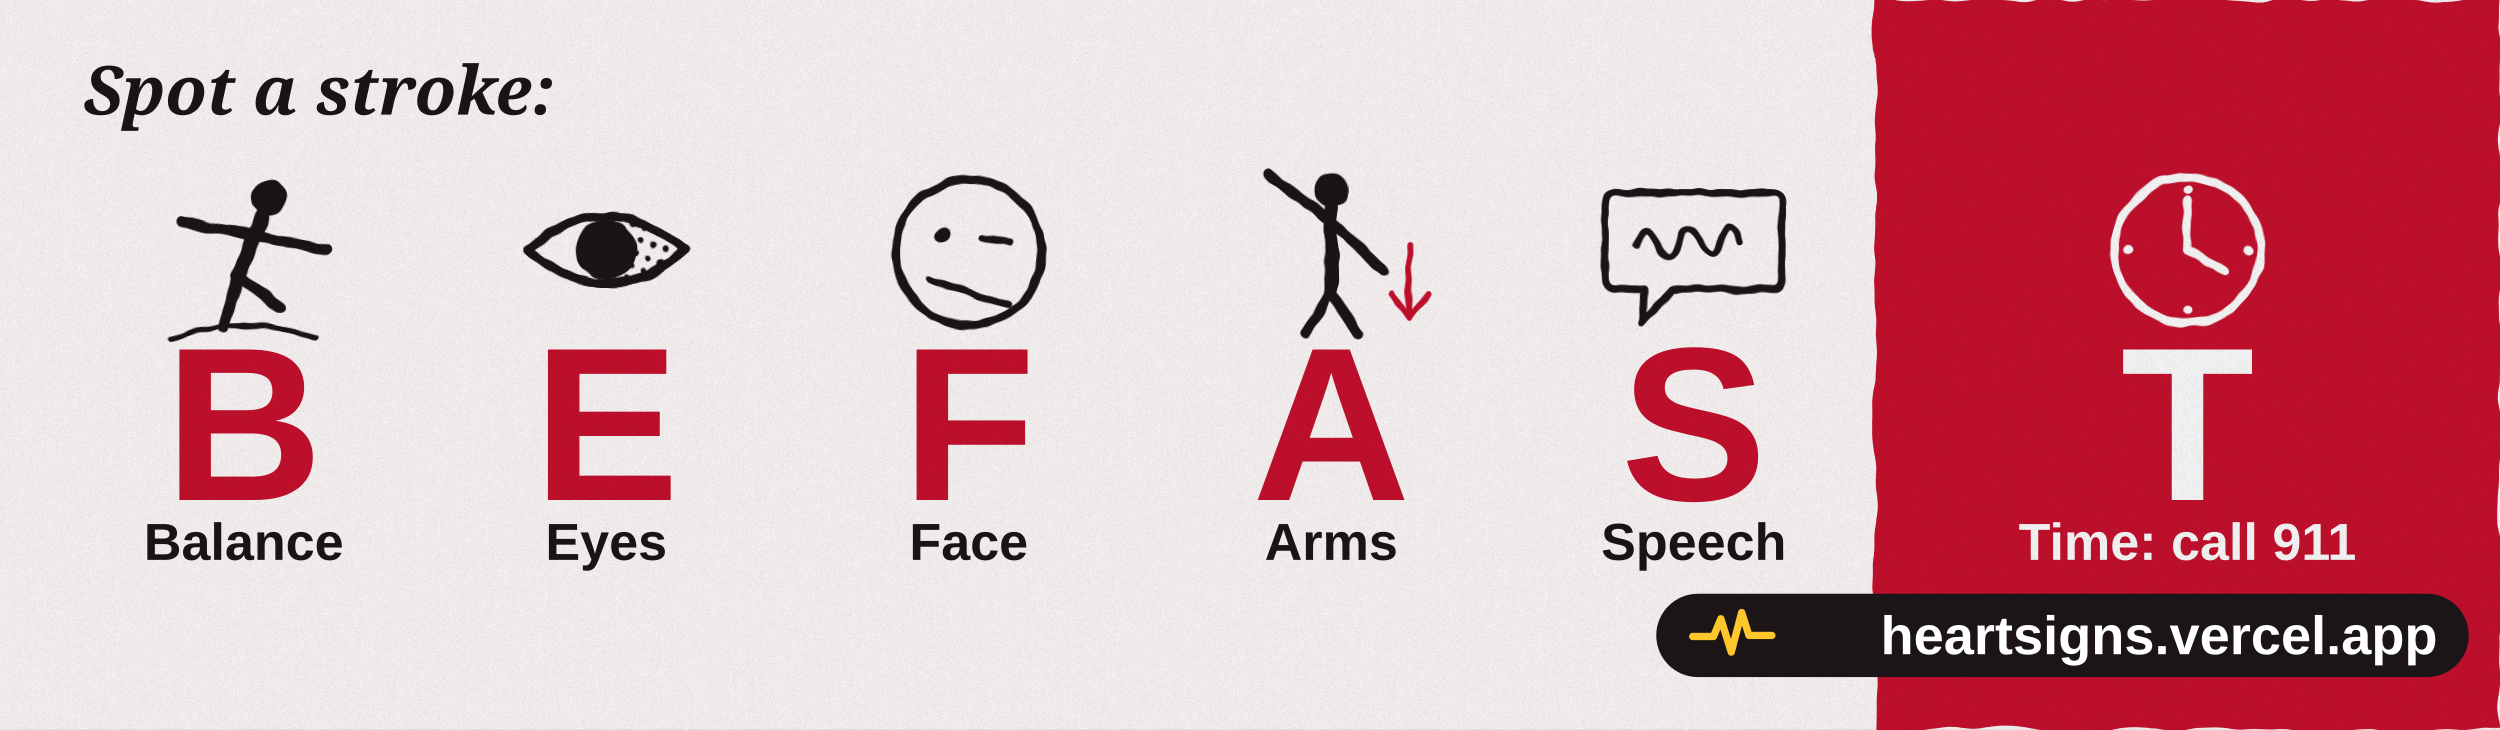
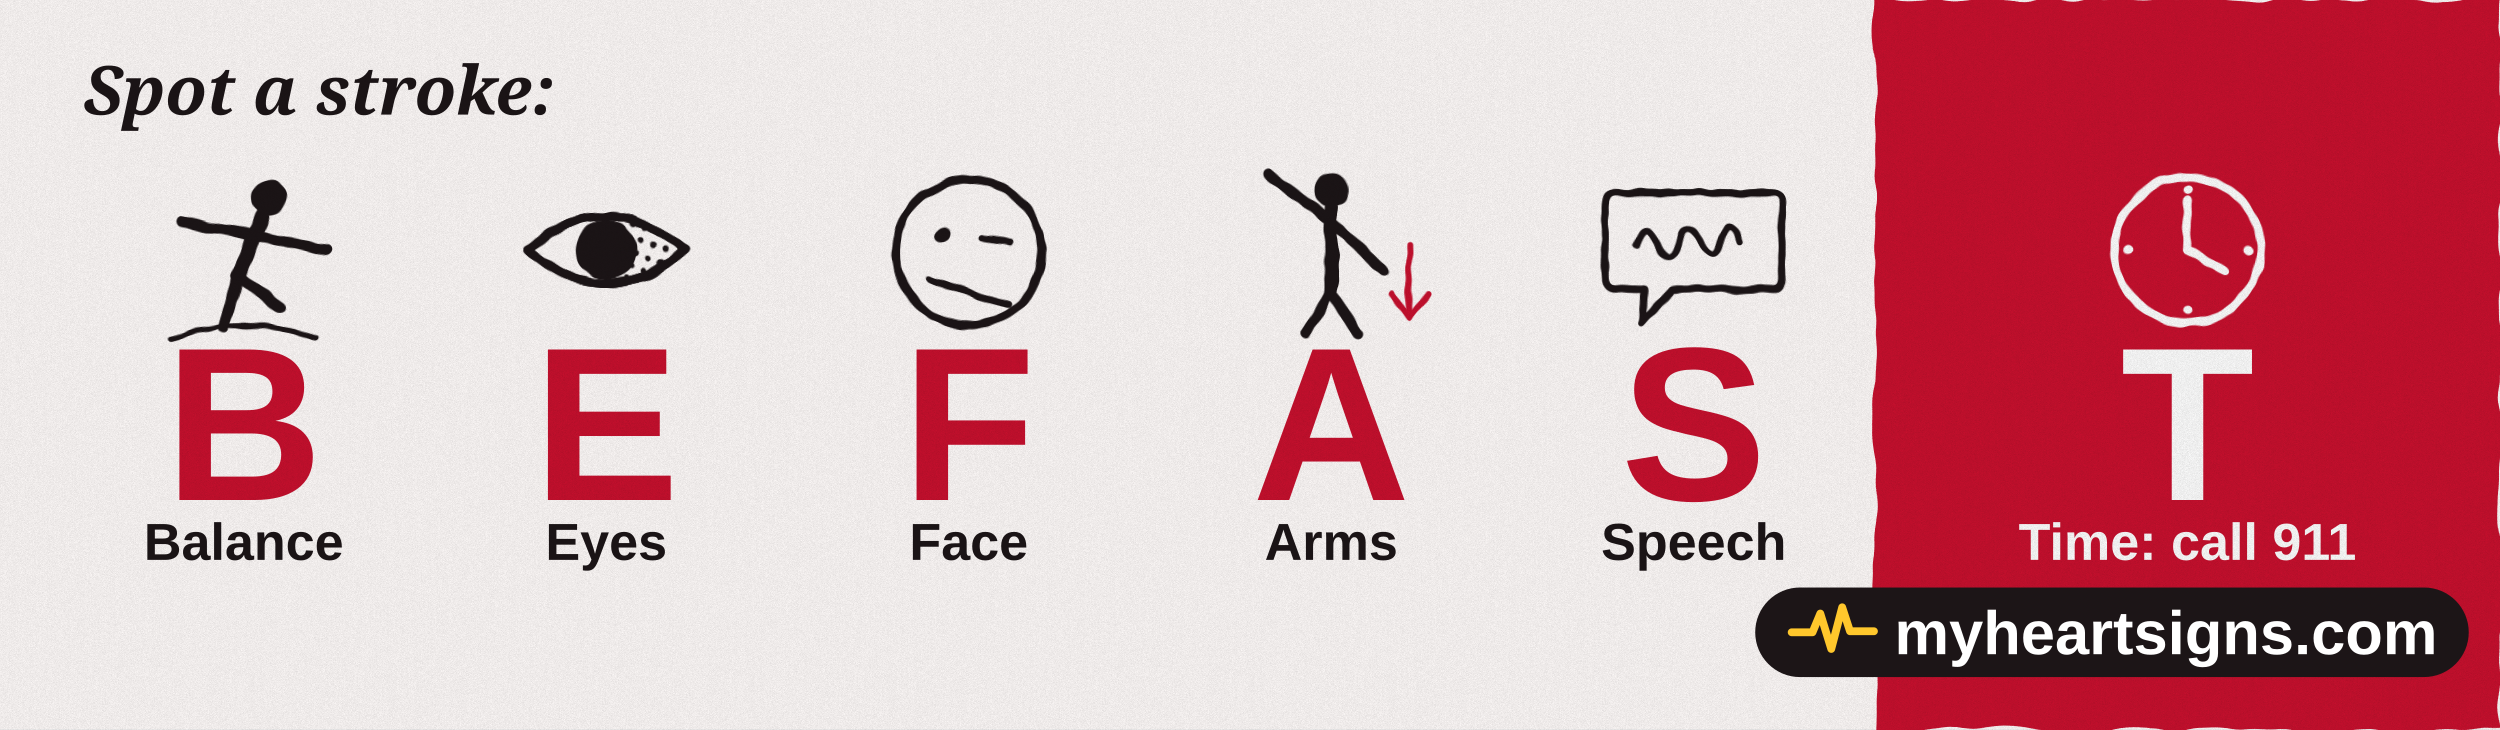
<svg xmlns="http://www.w3.org/2000/svg" viewBox="0 0 4800 1400" width="4800" height="1400">
  <defs>
    <filter id="rough" x="-10%" y="-10%" width="120%" height="120%">
      <feTurbulence type="fractalNoise" baseFrequency="0.022" numOctaves="2" seed="11" result="n" />
      <feDisplacementMap in="SourceGraphic" in2="n" scale="11" xChannelSelector="R" yChannelSelector="G" />
    </filter>
    <filter id="roughBig" x="-5%" y="-5%" width="110%" height="110%">
      <feTurbulence type="fractalNoise" baseFrequency="0.011" numOctaves="2" seed="4" result="n" />
      <feDisplacementMap in="SourceGraphic" in2="n" scale="22" xChannelSelector="R" yChannelSelector="G" />
    </filter>
    <filter id="grain" x="0" y="0" width="100%" height="100%">
      <feTurbulence type="fractalNoise" baseFrequency="0.8" numOctaves="2" seed="5" stitchTiles="stitch" />
      <feColorMatrix type="matrix" values="0 0 0 0 0  0 0 0 0 0  0 0 0 0 0  0 0 0 0.13 0" />
    </filter>
    <pattern id="dotR" width="26" height="26" patternUnits="userSpaceOnUse" patternTransform="rotate(20)">
      <circle cx="13" cy="13" r="6" fill="#c8102e" />
    </pattern>
    <pattern id="dotI" width="26" height="26" patternUnits="userSpaceOnUse" patternTransform="rotate(20)">
      <circle cx="13" cy="13" r="6" fill="#1c1517" />
    </pattern>
    <pattern id="dotW" width="26" height="26" patternUnits="userSpaceOnUse" patternTransform="rotate(20)">
      <circle cx="13" cy="13" r="6" fill="#ffffff" />
    </pattern>
    <pattern id="dotY" width="26" height="26" patternUnits="userSpaceOnUse" patternTransform="rotate(20)">
      <circle cx="13" cy="13" r="6" fill="#ffc72c" />
    </pattern>
    <pattern id="dotD" width="26" height="26" patternUnits="userSpaceOnUse" patternTransform="rotate(20)">
      <circle cx="13" cy="13" r="6" fill="#8f0b21" />
    </pattern>
    <pattern id="dotG" width="26" height="26" patternUnits="userSpaceOnUse" patternTransform="rotate(20)">
      <circle cx="13" cy="13" r="6" fill="#b9b0ae" />
    </pattern>
  </defs>
  <rect x="0" y="0" width="4800" height="1400" rx="0" fill="#fffbfa" stroke="none" stroke-width="0" />
  <text x="160" y="220" font-family="EB Garamond, Garamond, Georgia, serif" font-weight="700" font-size="130" fill="#1c1517" text-anchor="start" font-style="italic">Spot a stroke:</text>
  <g filter="url(#rough)">
    <circle cx="518" cy="380" r="34" fill="#1c1517" stroke="none" stroke-width="0" />
    <path d="M503 415 L458 530" fill="none" stroke="#1c1517" stroke-width="28" stroke-linecap="round" stroke-linejoin="round" />
    <path d="M348 425 L628 480" fill="none" stroke="#1c1517" stroke-width="20" stroke-linecap="round" stroke-linejoin="round" />
    <path d="M458 530 L428 630" fill="none" stroke="#1c1517" stroke-width="22" stroke-linecap="round" stroke-linejoin="round" />
    <path d="M458 530 L538 590" fill="none" stroke="#1c1517" stroke-width="22" stroke-linecap="round" stroke-linejoin="round" />
    <path d="M328 650 Q468 600 608 650" fill="none" stroke="#1c1517" stroke-width="10" stroke-linejoin="round" stroke-linecap="round" />
  </g>
  <text x="468" y="960" font-family="Overpass, Arial, Helvetica, sans-serif" font-weight="900" font-size="420" fill="#c8102e" text-anchor="middle">B</text>
  <text x="468" y="1075" font-family="Overpass, Arial, Helvetica, sans-serif" font-weight="800" font-size="100" fill="#1c1517" text-anchor="middle">Balance</text>
  <g filter="url(#rough)">
    <clipPath id="eyeclip">
      <path d="M1014 480 Q1164 350 1314 480 Q1164 610 1014 480 Z" />
    </clipPath>
    <path d="M1014 480 Q1164 350 1314 480 Q1164 610 1014 480 Z" fill="#fffbfa" stroke="#1c1517" stroke-width="16" stroke-linejoin="round" stroke-linecap="round" />
    <circle cx="1164" cy="480" r="58" fill="#1c1517" stroke="none" stroke-width="0" />
    <g clip-path="url(#eyeclip)">
      <rect x="1174" y="340" width="160" height="280" rx="0" fill="url(#dotI)" stroke="none" stroke-width="0" />
    </g>
    <path d="M1014 480 Q1164 350 1314 480 Q1164 610 1014 480 Z" fill="none" stroke="#1c1517" stroke-width="16" stroke-linejoin="round" stroke-linecap="round" />
  </g>
  <text x="1164" y="960" font-family="Overpass, Arial, Helvetica, sans-serif" font-weight="900" font-size="420" fill="#c8102e" text-anchor="middle">E</text>
  <text x="1164" y="1075" font-family="Overpass, Arial, Helvetica, sans-serif" font-weight="800" font-size="100" fill="#1c1517" text-anchor="middle">Eyes</text>
  <g filter="url(#rough)">
    <circle cx="1860" cy="485" r="140" fill="#fffbfa" stroke="#1c1517" stroke-width="16" />
    <circle cx="1810" cy="450" r="15" fill="#1c1517" stroke="none" stroke-width="0" />
    <path d="M1885 455 L1940 465" fill="none" stroke="#1c1517" stroke-width="12" stroke-linejoin="round" stroke-linecap="round" />
    <path d="M1785 535 Q1850 560 1935 585" fill="none" stroke="#1c1517" stroke-width="14" stroke-linejoin="round" stroke-linecap="round" />
  </g>
  <text x="1860" y="960" font-family="Overpass, Arial, Helvetica, sans-serif" font-weight="900" font-size="420" fill="#c8102e" text-anchor="middle">F</text>
  <text x="1860" y="1075" font-family="Overpass, Arial, Helvetica, sans-serif" font-weight="800" font-size="100" fill="#1c1517" text-anchor="middle">Face</text>
  <g filter="url(#rough)">
    <circle cx="2556" cy="365" r="34" fill="#1c1517" stroke="none" stroke-width="0" />
    <path d="M2556 400 L2556 560" fill="none" stroke="#1c1517" stroke-width="26" stroke-linecap="round" stroke-linejoin="round" />
    <path d="M2556 425 L2436 335" fill="none" stroke="#1c1517" stroke-width="20" stroke-linecap="round" stroke-linejoin="round" />
    <path d="M2556 425 L2656 520" fill="none" stroke="#1c1517" stroke-width="20" stroke-linecap="round" stroke-linejoin="round" />
    <path d="M2556 560 L2506 640" fill="none" stroke="#1c1517" stroke-width="20" stroke-linecap="round" stroke-linejoin="round" />
    <path d="M2556 560 L2606 640" fill="none" stroke="#1c1517" stroke-width="20" stroke-linecap="round" stroke-linejoin="round" />
    <path d="M2706 470 L2706 600" fill="none" stroke="#c8102e" stroke-width="12" stroke-linecap="round" stroke-linejoin="round" />
    <path d="M2671 565 L2706 610 L2741 565" fill="none" stroke="#c8102e" stroke-width="12" stroke-linejoin="round" stroke-linecap="round" />
  </g>
  <text x="2556" y="960" font-family="Overpass, Arial, Helvetica, sans-serif" font-weight="900" font-size="420" fill="#c8102e" text-anchor="middle">A</text>
  <text x="2556" y="1075" font-family="Overpass, Arial, Helvetica, sans-serif" font-weight="800" font-size="100" fill="#1c1517" text-anchor="middle">Arms</text>
  <g filter="url(#rough)">
    <path d="M3102 370 L3402 370 Q3422 370 3422 395 L3422 530 Q3422 555 3402 555 L3212 555 L3152 620 L3157 555 L3102 555 Q3082 555 3082 530 L3082 395 Q3082 370 3102 370 Z" fill="#fffbfa" stroke="#1c1517" stroke-width="14" stroke-linejoin="round" stroke-linecap="round" />
    <path d="M3142 470 q20 -50 40 0 q20 50 40 0 q15 -60 45 -5 q25 45 40 -10 q15 -40 35 10" fill="none" stroke="#1c1517" stroke-width="12" stroke-linejoin="round" stroke-linecap="round" />
  </g>
  <text x="3252" y="960" font-family="Overpass, Arial, Helvetica, sans-serif" font-weight="900" font-size="420" fill="#c8102e" text-anchor="middle">S</text>
  <text x="3252" y="1075" font-family="Overpass, Arial, Helvetica, sans-serif" font-weight="800" font-size="100" fill="#1c1517" text-anchor="middle">Speech</text>
  <g filter="url(#roughBig)">
    <rect x="3600" y="-40" width="1300" height="1480" rx="0" fill="#c8102e" stroke="none" stroke-width="0" />
  </g>
  <g filter="url(#rough)">
    <circle cx="4200" cy="480" r="140" fill="none" stroke="#ffffff" stroke-width="16" />
    <path d="M4200 480 L4200 385" fill="none" stroke="#ffffff" stroke-width="16" stroke-linecap="round" stroke-linejoin="round" />
    <path d="M4200 480 L4270 520" fill="none" stroke="#ffffff" stroke-width="16" stroke-linecap="round" stroke-linejoin="round" />
    <circle cx="4315.0" cy="480.0" r="9" fill="#ffffff" stroke="none" stroke-width="0" />
    <circle cx="4200.0" cy="595.0" r="9" fill="#ffffff" stroke="none" stroke-width="0" />
    <circle cx="4085.0" cy="480.0" r="9" fill="#ffffff" stroke="none" stroke-width="0" />
    <circle cx="4200.0" cy="365.0" r="9" fill="#ffffff" stroke="none" stroke-width="0" />
  </g>
  <text x="4200" y="960" font-family="Overpass, Arial, Helvetica, sans-serif" font-weight="900" font-size="420" fill="#ffffff" text-anchor="middle">T</text>
  <text x="4200" y="1075" font-family="Overpass, Arial, Helvetica, sans-serif" font-weight="800" font-size="100" fill="#ffffff" text-anchor="middle">Time: call 911</text>
  <rect x="0" y="0" width="4800" height="1400" filter="url(#grain)" />
-   <rect x="3180" y="1140" width="1560" height="160" rx="80" fill="#1c1517" stroke="none" stroke-width="0" />
-   <path d="M3250 1222 h40 l14 -34 l20 64 l20 -76 l14 44 h44" fill="none" stroke="#ffc72c" stroke-width="14" stroke-linejoin="round" stroke-linecap="round" />
-   <text x="4680" y="1256" font-family="Overpass, Arial, Helvetica, sans-serif" font-weight="800" font-size="104" fill="#ffffff" text-anchor="end">heartsigns.vercel.app</text>
+   <rect x="3370" y="1128" width="1370" height="172" rx="86" fill="#1c1517" stroke="none" stroke-width="0" />
+   <path d="M3440 1214 h40 l15 -36 l21 68 l21 -80 l15 46 h46" fill="none" stroke="#ffc72c" stroke-width="15" stroke-linejoin="round" stroke-linecap="round" />
+   <text x="4680" y="1256" font-family="Overpass, Arial, Helvetica, sans-serif" font-weight="800" font-size="118" fill="#ffffff" text-anchor="end">myheartsigns.com</text>
</svg>
